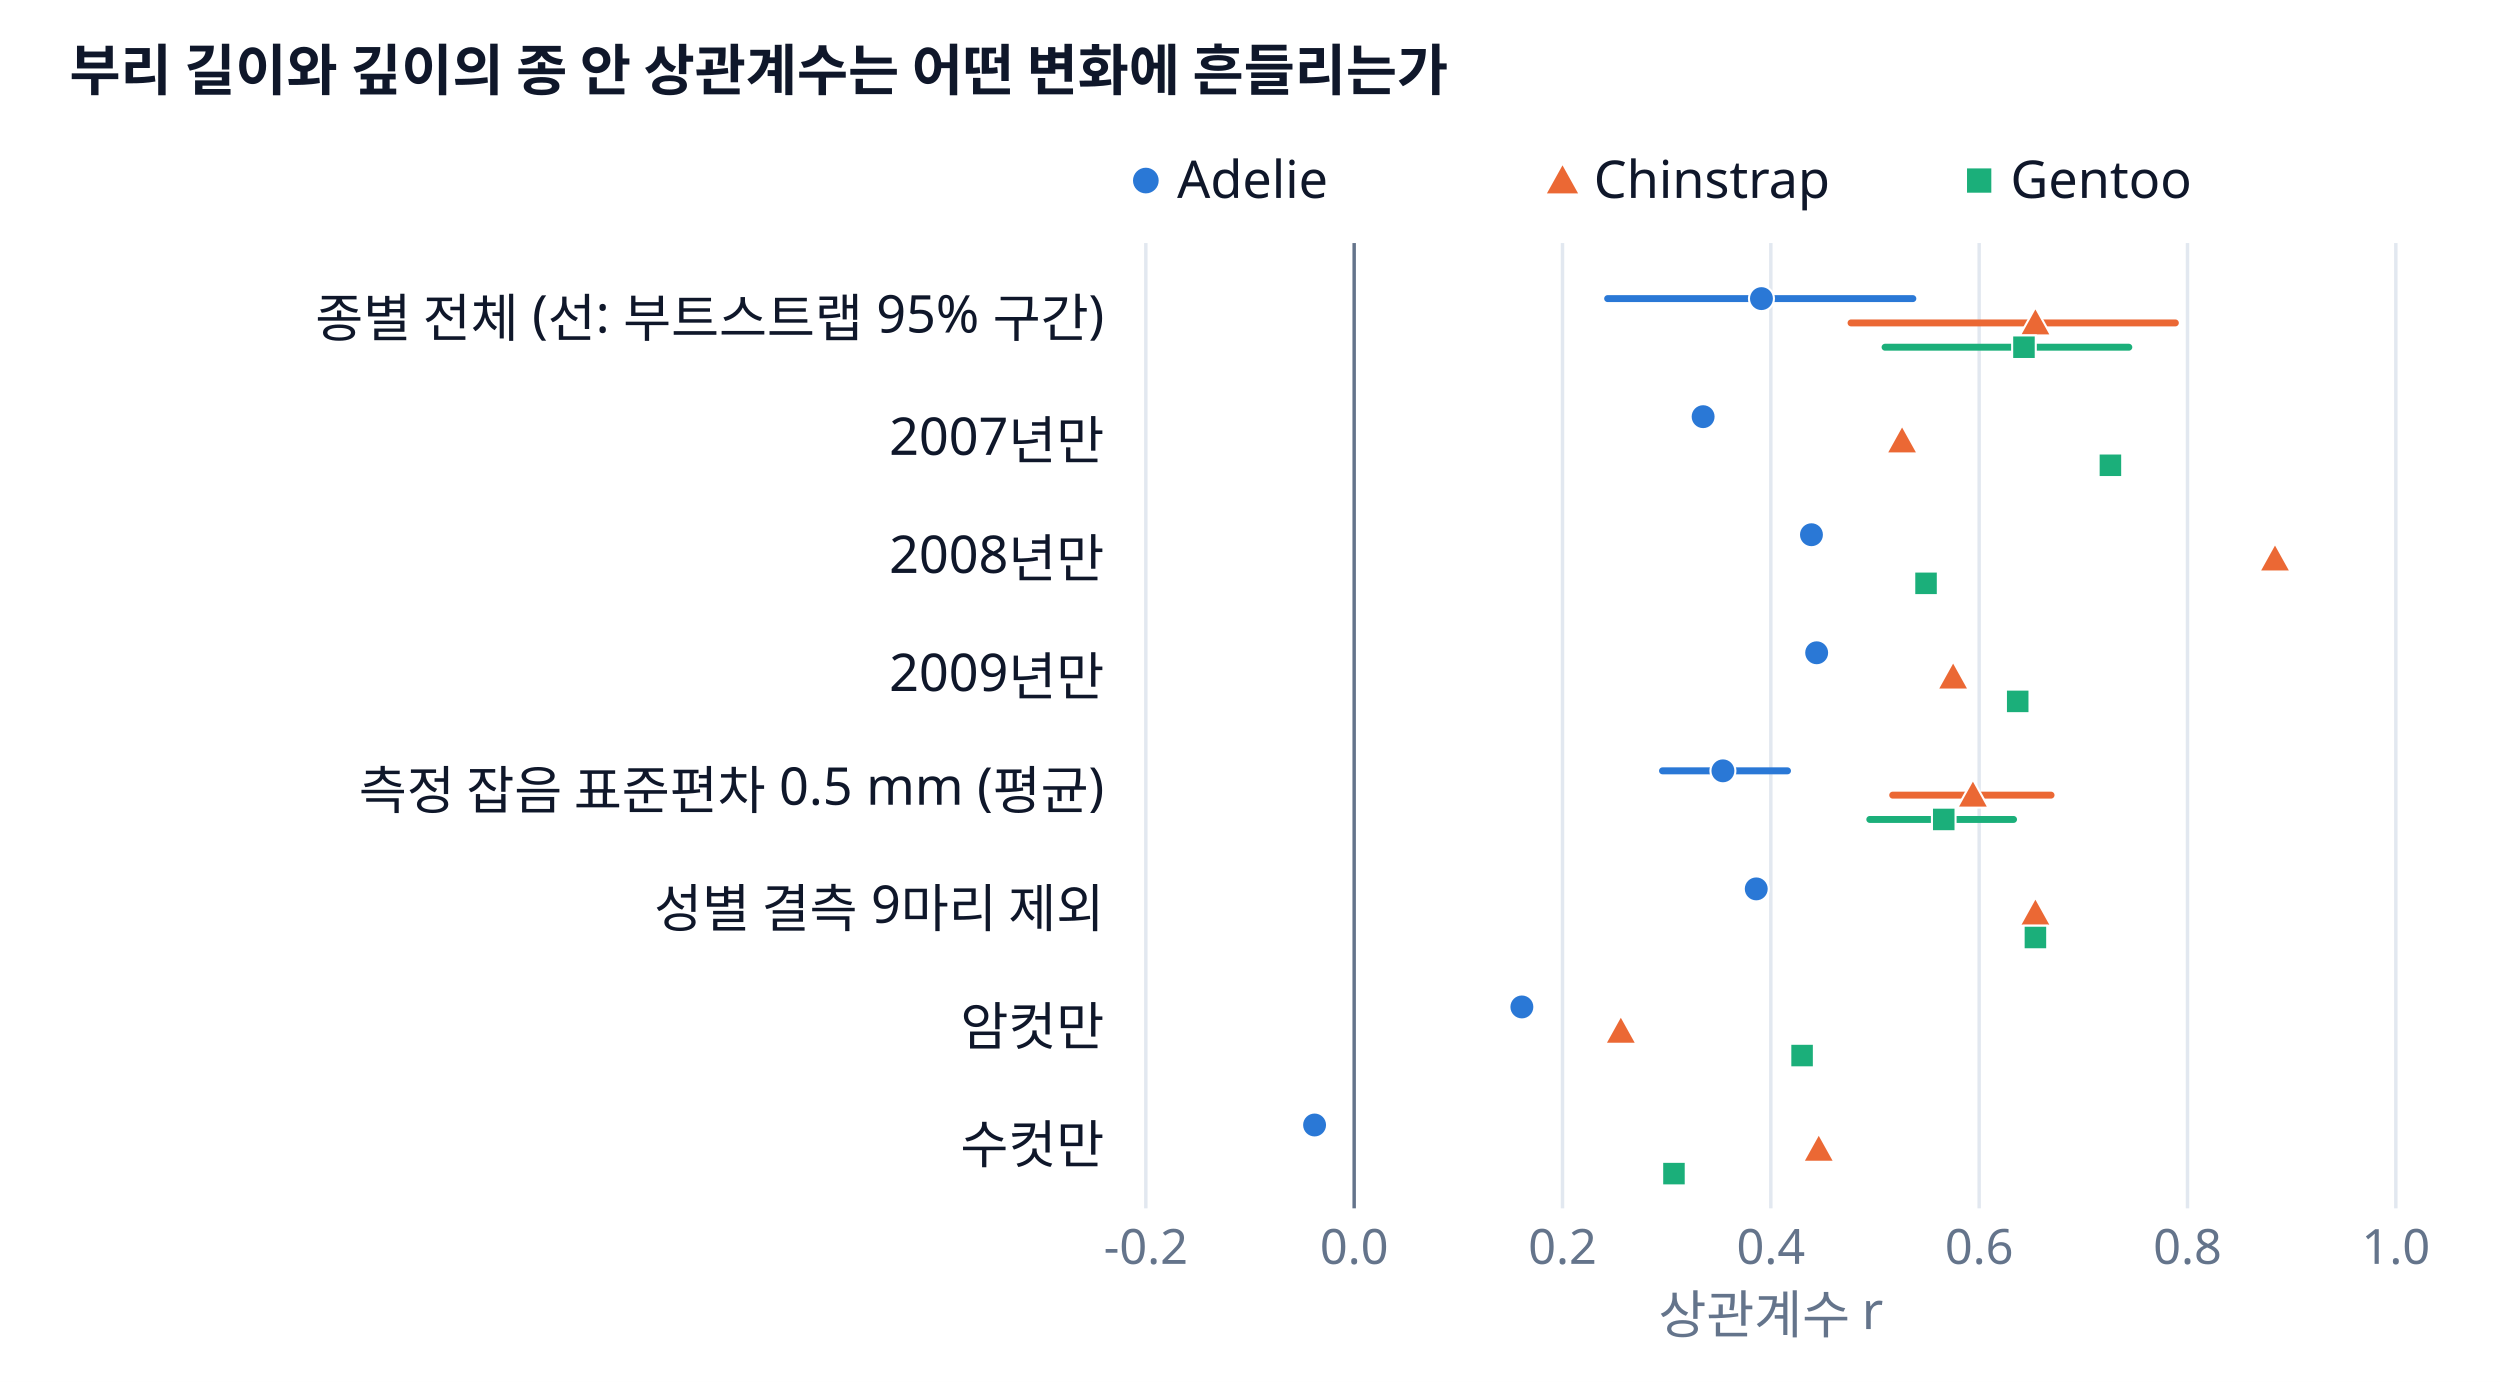
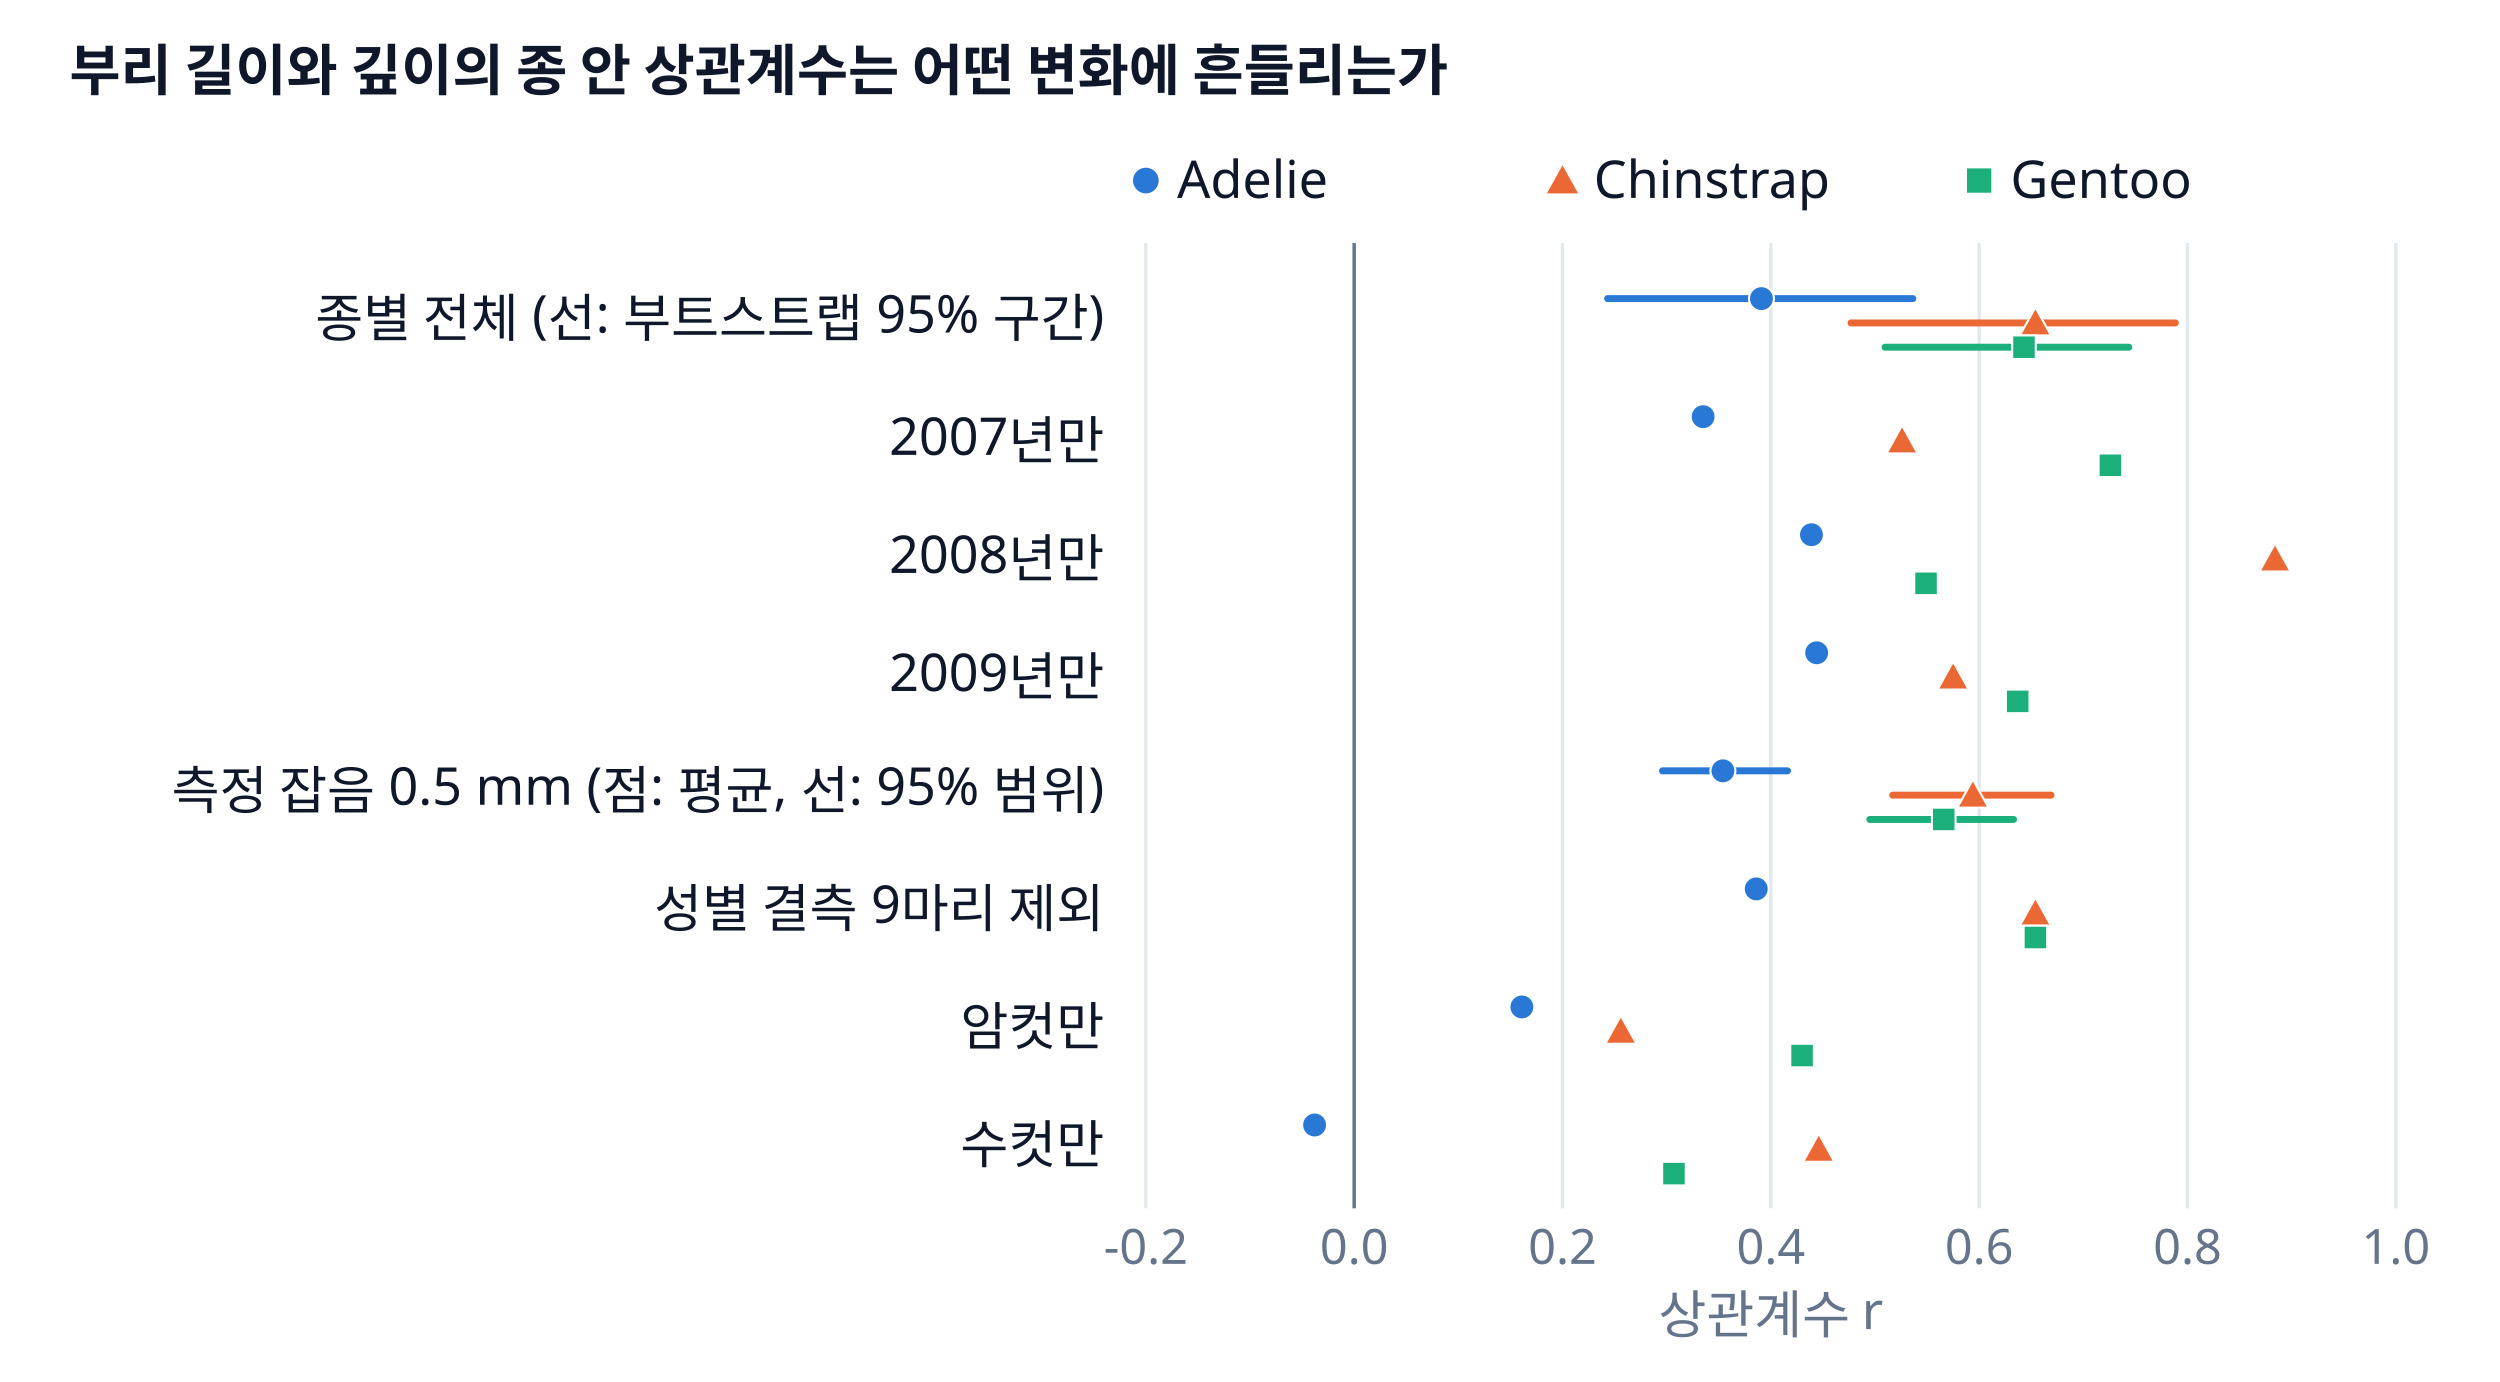
<svg xmlns="http://www.w3.org/2000/svg" viewBox="0 0 720 398" width="720" height="398" font-family="Pretendard, 'Apple SD Gothic Neo', 'Malgun Gothic', 'Noto Sans KR', sans-serif" role="img" aria-label="종 안 상관계수의 안정성 점검: 부트스트랩, 연도, 측정 잡음, 결측 처리, 성별 분리">
  <rect width="720" height="398" fill="#ffffff" />
  <text x="20" y="26" font-size="16" fill="#0f172a" text-anchor="start" font-weight="600">부리 길이와 깊이의 종 안 상관계수는 어떤 변화에 흔들리는가</text>
  <circle cx="330" cy="52" r="4" fill="#2a78d6" fill-opacity="1" stroke="#ffffff" stroke-width="0.6" />
  <text x="339" y="57" font-size="15" fill="#0f172a" text-anchor="start">Adelie</text>
  <path d="M450 47L455 56L445 56Z" fill="#eb6834" fill-opacity="1" stroke="#ffffff" stroke-width="0.6" />
  <text x="459" y="57" font-size="15" fill="#0f172a" text-anchor="start">Chinstrap</text>
  <rect x="566.2" y="48.2" width="7.6" height="7.6" fill="#1baf7a" fill-opacity="1" stroke="#ffffff" stroke-width="0.6" />
  <text x="579" y="57" font-size="15" fill="#0f172a" text-anchor="start">Gentoo</text>
  <line x1="330" x2="330" y1="70" y2="348" stroke="#e2e8f0" stroke-width="1" />
  <text x="330" y="364" font-size="14" fill="#64748b" text-anchor="middle">-0.2</text>
  <line x1="390" x2="390" y1="70" y2="348" stroke="#64748b" stroke-width="1" />
  <text x="390" y="364" font-size="14" fill="#64748b" text-anchor="middle">0.0</text>
  <line x1="450" x2="450" y1="70" y2="348" stroke="#e2e8f0" stroke-width="1" />
  <text x="450" y="364" font-size="14" fill="#64748b" text-anchor="middle">0.2</text>
  <line x1="510" x2="510" y1="70" y2="348" stroke="#e2e8f0" stroke-width="1" />
  <text x="510" y="364" font-size="14" fill="#64748b" text-anchor="middle">0.4</text>
  <line x1="570" x2="570" y1="70" y2="348" stroke="#e2e8f0" stroke-width="1" />
  <text x="570" y="364" font-size="14" fill="#64748b" text-anchor="middle">0.6</text>
  <line x1="630" x2="630" y1="70" y2="348" stroke="#e2e8f0" stroke-width="1" />
  <text x="630" y="364" font-size="14" fill="#64748b" text-anchor="middle">0.8</text>
  <line x1="690" x2="690" y1="70" y2="348" stroke="#e2e8f0" stroke-width="1" />
  <text x="690" y="364" font-size="14" fill="#64748b" text-anchor="middle">1.0</text>
  <text x="510" y="384" font-size="15" fill="#64748b" text-anchor="middle">상관계수 r</text>
  <text x="318" y="97" font-size="15" fill="#0f172a" text-anchor="end">종별 전체 (선: 부트스트랩 95% 구간)</text>
  <line x1="463" y1="86" x2="550.9" y2="86" stroke="#2a78d6" stroke-width="2" stroke-linecap="round" />
  <circle cx="507.3" cy="86" r="3.6" fill="#2a78d6" fill-opacity="1" stroke="#ffffff" stroke-width="0.6" />
  <line x1="533.1" y1="93" x2="626.5" y2="93" stroke="#eb6834" stroke-width="2" stroke-linecap="round" />
  <path d="M586.2 88.5L590.7 96.6L581.7 96.6Z" fill="#eb6834" fill-opacity="1" stroke="#ffffff" stroke-width="0.6" />
  <line x1="542.9" y1="100" x2="613.1" y2="100" stroke="#1baf7a" stroke-width="2" stroke-linecap="round" />
  <rect x="579.5" y="96.6" width="6.8" height="6.8" fill="#1baf7a" fill-opacity="1" stroke="#ffffff" stroke-width="0.6" />
  <text x="318" y="131" font-size="15" fill="#0f172a" text-anchor="end">2007년만</text>
  <circle cx="490.5" cy="120" r="3.6" fill="#2a78d6" fill-opacity="1" stroke="#ffffff" stroke-width="0.6" />
  <path d="M547.8 122.5L552.3 130.6L543.3 130.6Z" fill="#eb6834" fill-opacity="1" stroke="#ffffff" stroke-width="0.6" />
  <rect x="604.4" y="130.6" width="6.8" height="6.8" fill="#1baf7a" fill-opacity="1" stroke="#ffffff" stroke-width="0.6" />
  <text x="318" y="165" font-size="15" fill="#0f172a" text-anchor="end">2008년만</text>
  <circle cx="521.7" cy="154" r="3.6" fill="#2a78d6" fill-opacity="1" stroke="#ffffff" stroke-width="0.6" />
  <path d="M655.2 156.5L659.7 164.6L650.7 164.6Z" fill="#eb6834" fill-opacity="1" stroke="#ffffff" stroke-width="0.6" />
  <rect x="551.3" y="164.6" width="6.8" height="6.8" fill="#1baf7a" fill-opacity="1" stroke="#ffffff" stroke-width="0.6" />
  <text x="318" y="199" font-size="15" fill="#0f172a" text-anchor="end">2009년만</text>
  <circle cx="523.2" cy="188" r="3.6" fill="#2a78d6" fill-opacity="1" stroke="#ffffff" stroke-width="0.6" />
  <path d="M562.5 190.5L567 198.6L558 198.6Z" fill="#eb6834" fill-opacity="1" stroke="#ffffff" stroke-width="0.6" />
  <rect x="577.7" y="198.6" width="6.8" height="6.8" fill="#1baf7a" fill-opacity="1" stroke="#ffffff" stroke-width="0.6" />
-   <text x="318" y="233" font-size="15" fill="#0f172a" text-anchor="end">측정 잡음 표준편차 0.5 mm (평균)</text>
+   <text x="318" y="233" font-size="15" fill="#0f172a" text-anchor="end">측정 잡음 0.5 mm (점: 평균, 선: 95% 범위)</text>
  <line x1="478.8" y1="222" x2="514.8" y2="222" stroke="#2a78d6" stroke-width="2" stroke-linecap="round" />
  <circle cx="496.2" cy="222" r="3.6" fill="#2a78d6" fill-opacity="1" stroke="#ffffff" stroke-width="0.6" />
  <line x1="545.1" y1="229" x2="590.7" y2="229" stroke="#eb6834" stroke-width="2" stroke-linecap="round" />
  <path d="M568.2 224.5L572.7 232.6L563.7 232.6Z" fill="#eb6834" fill-opacity="1" stroke="#ffffff" stroke-width="0.6" />
  <line x1="538.5" y1="236" x2="579.9" y2="236" stroke="#1baf7a" stroke-width="2" stroke-linecap="round" />
  <rect x="556.4" y="232.6" width="6.8" height="6.8" fill="#1baf7a" fill-opacity="1" stroke="#ffffff" stroke-width="0.6" />
  <text x="318" y="267" font-size="15" fill="#0f172a" text-anchor="end">성별 결측 9마리 제외</text>
  <circle cx="505.8" cy="256" r="3.6" fill="#2a78d6" fill-opacity="1" stroke="#ffffff" stroke-width="0.6" />
  <path d="M586.2 258.5L590.7 266.6L581.7 266.6Z" fill="#eb6834" fill-opacity="1" stroke="#ffffff" stroke-width="0.6" />
  <rect x="582.8" y="266.6" width="6.8" height="6.8" fill="#1baf7a" fill-opacity="1" stroke="#ffffff" stroke-width="0.6" />
  <text x="318" y="301" font-size="15" fill="#0f172a" text-anchor="end">암컷만</text>
  <circle cx="438.3" cy="290" r="3.6" fill="#2a78d6" fill-opacity="1" stroke="#ffffff" stroke-width="0.6" />
  <path d="M466.8 292.5L471.3 300.6L462.3 300.6Z" fill="#eb6834" fill-opacity="1" stroke="#ffffff" stroke-width="0.6" />
  <rect x="515.6" y="300.6" width="6.8" height="6.8" fill="#1baf7a" fill-opacity="1" stroke="#ffffff" stroke-width="0.6" />
  <text x="318" y="335" font-size="15" fill="#0f172a" text-anchor="end">수컷만</text>
  <circle cx="378.6" cy="324" r="3.6" fill="#2a78d6" fill-opacity="1" stroke="#ffffff" stroke-width="0.6" />
  <path d="M523.8 326.5L528.3 334.6L519.3 334.6Z" fill="#eb6834" fill-opacity="1" stroke="#ffffff" stroke-width="0.6" />
  <rect x="478.7" y="334.6" width="6.8" height="6.8" fill="#1baf7a" fill-opacity="1" stroke="#ffffff" stroke-width="0.6" />
</svg>
